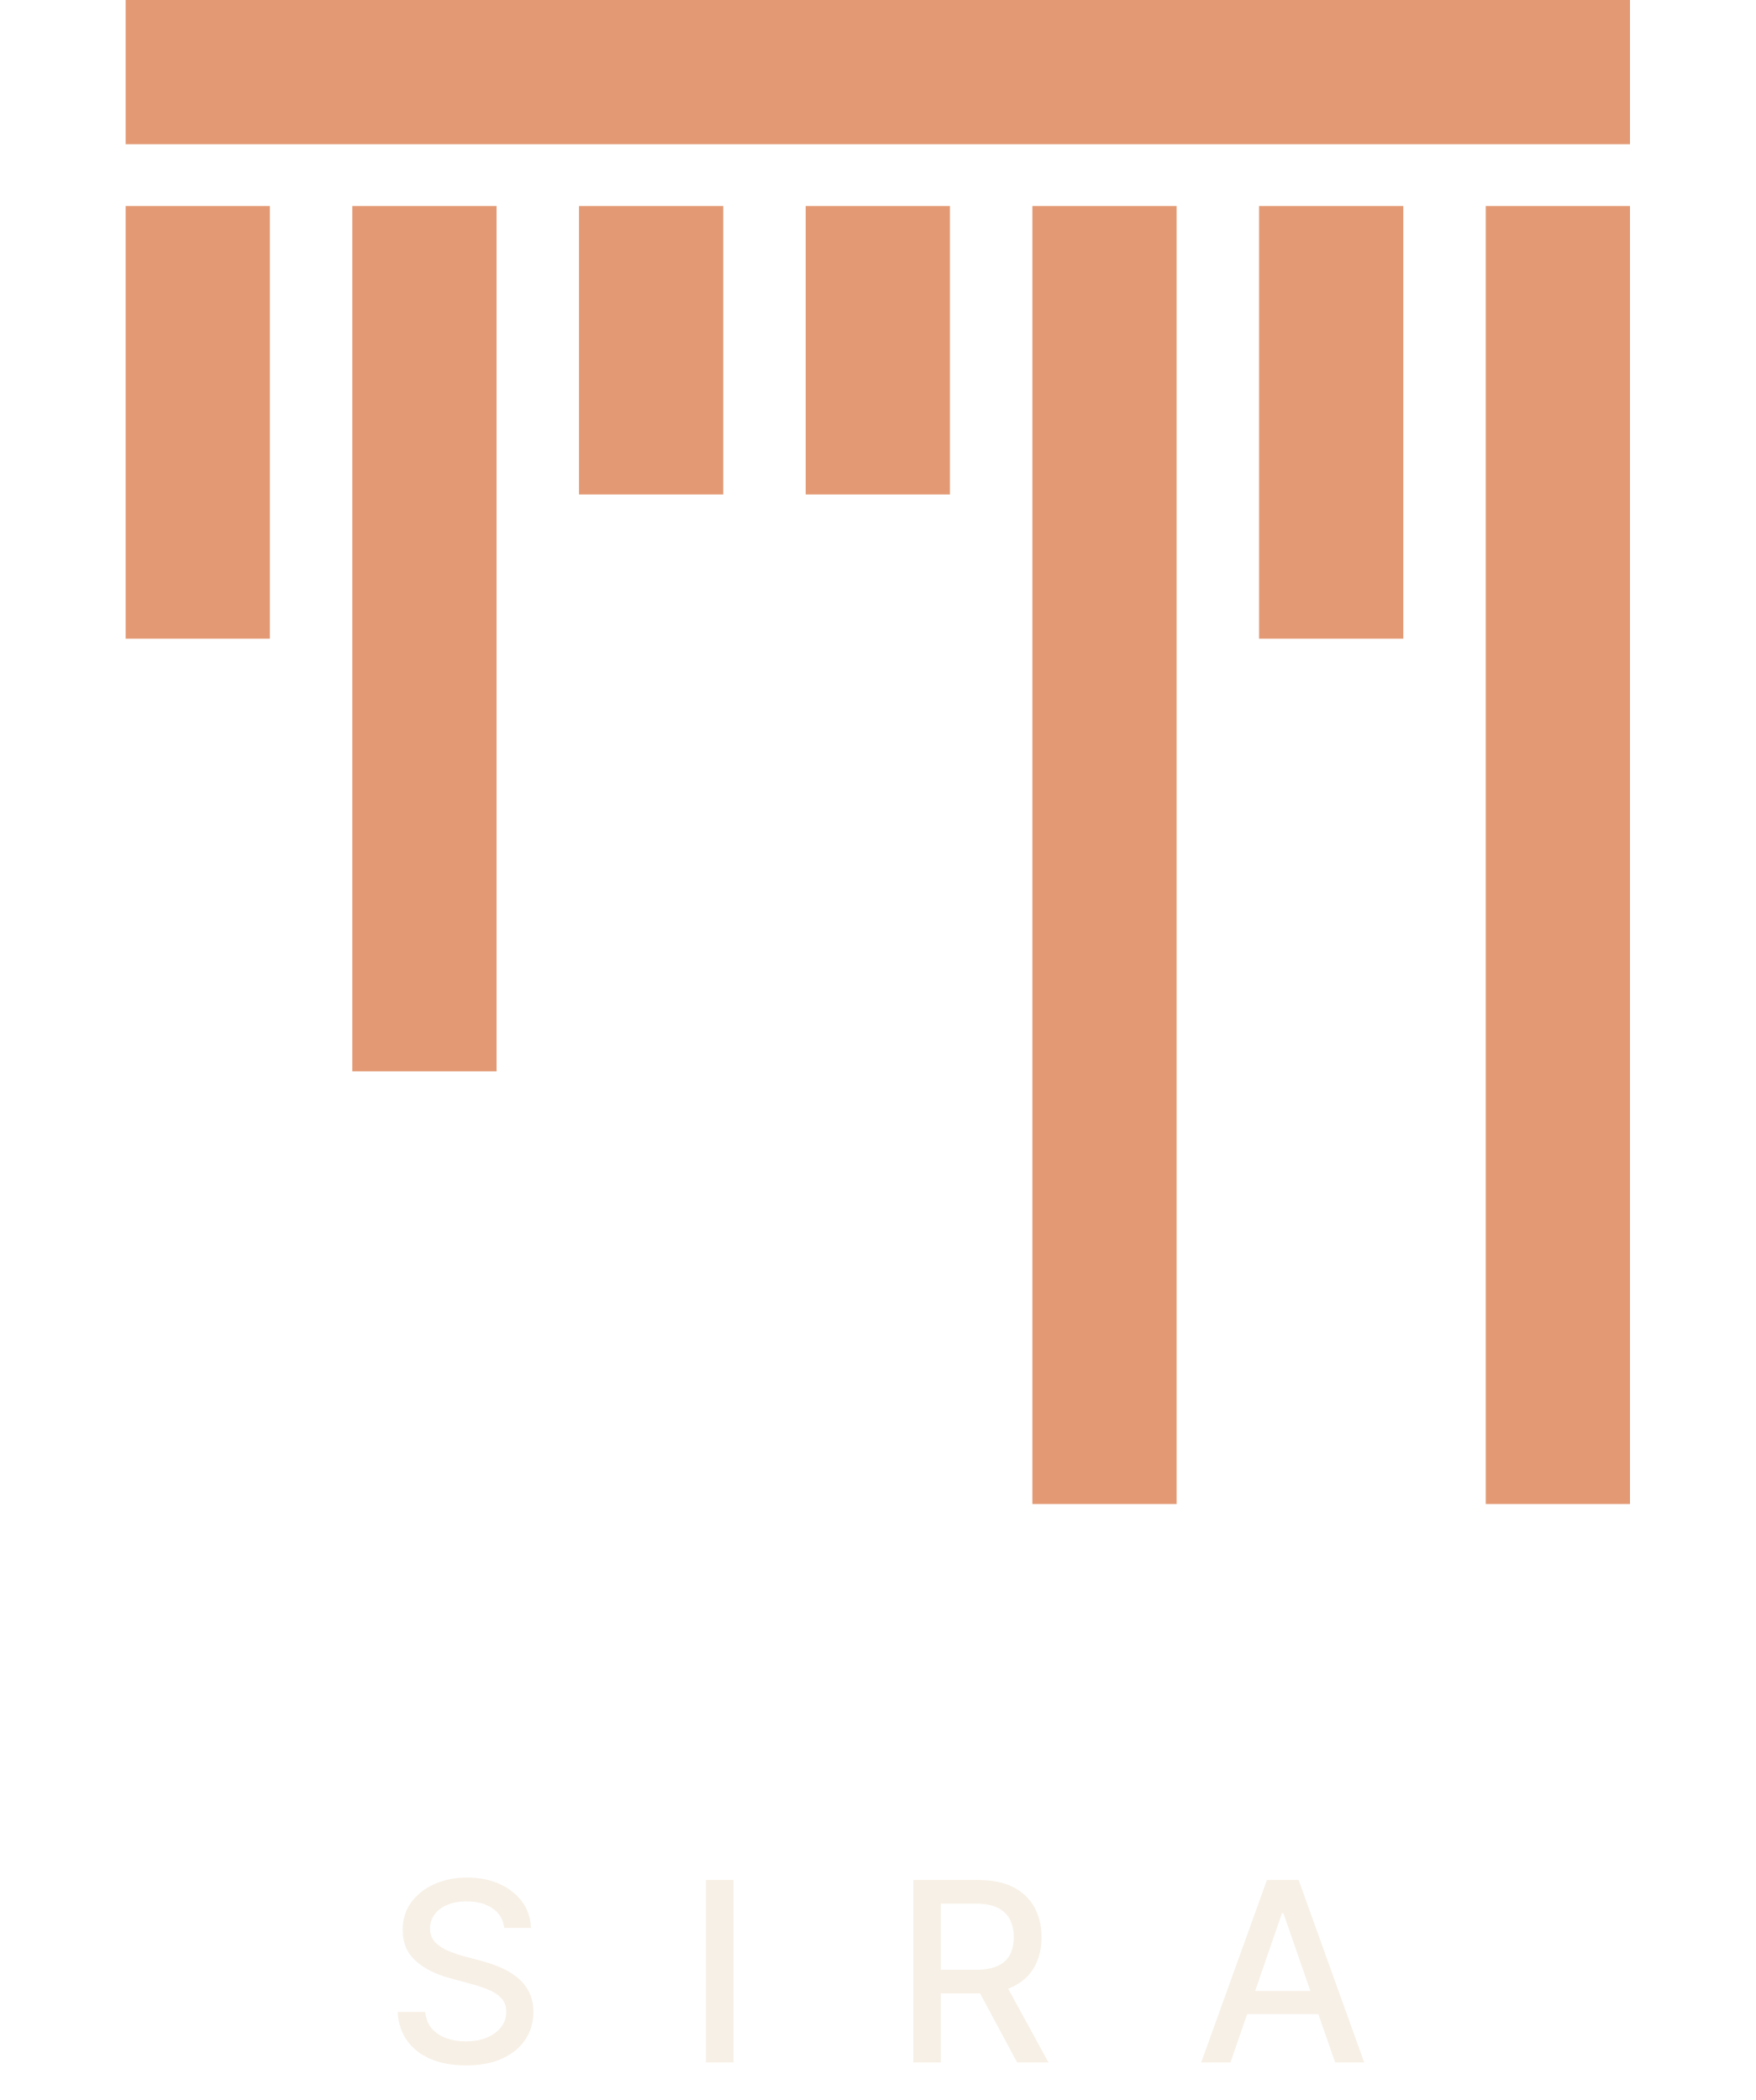
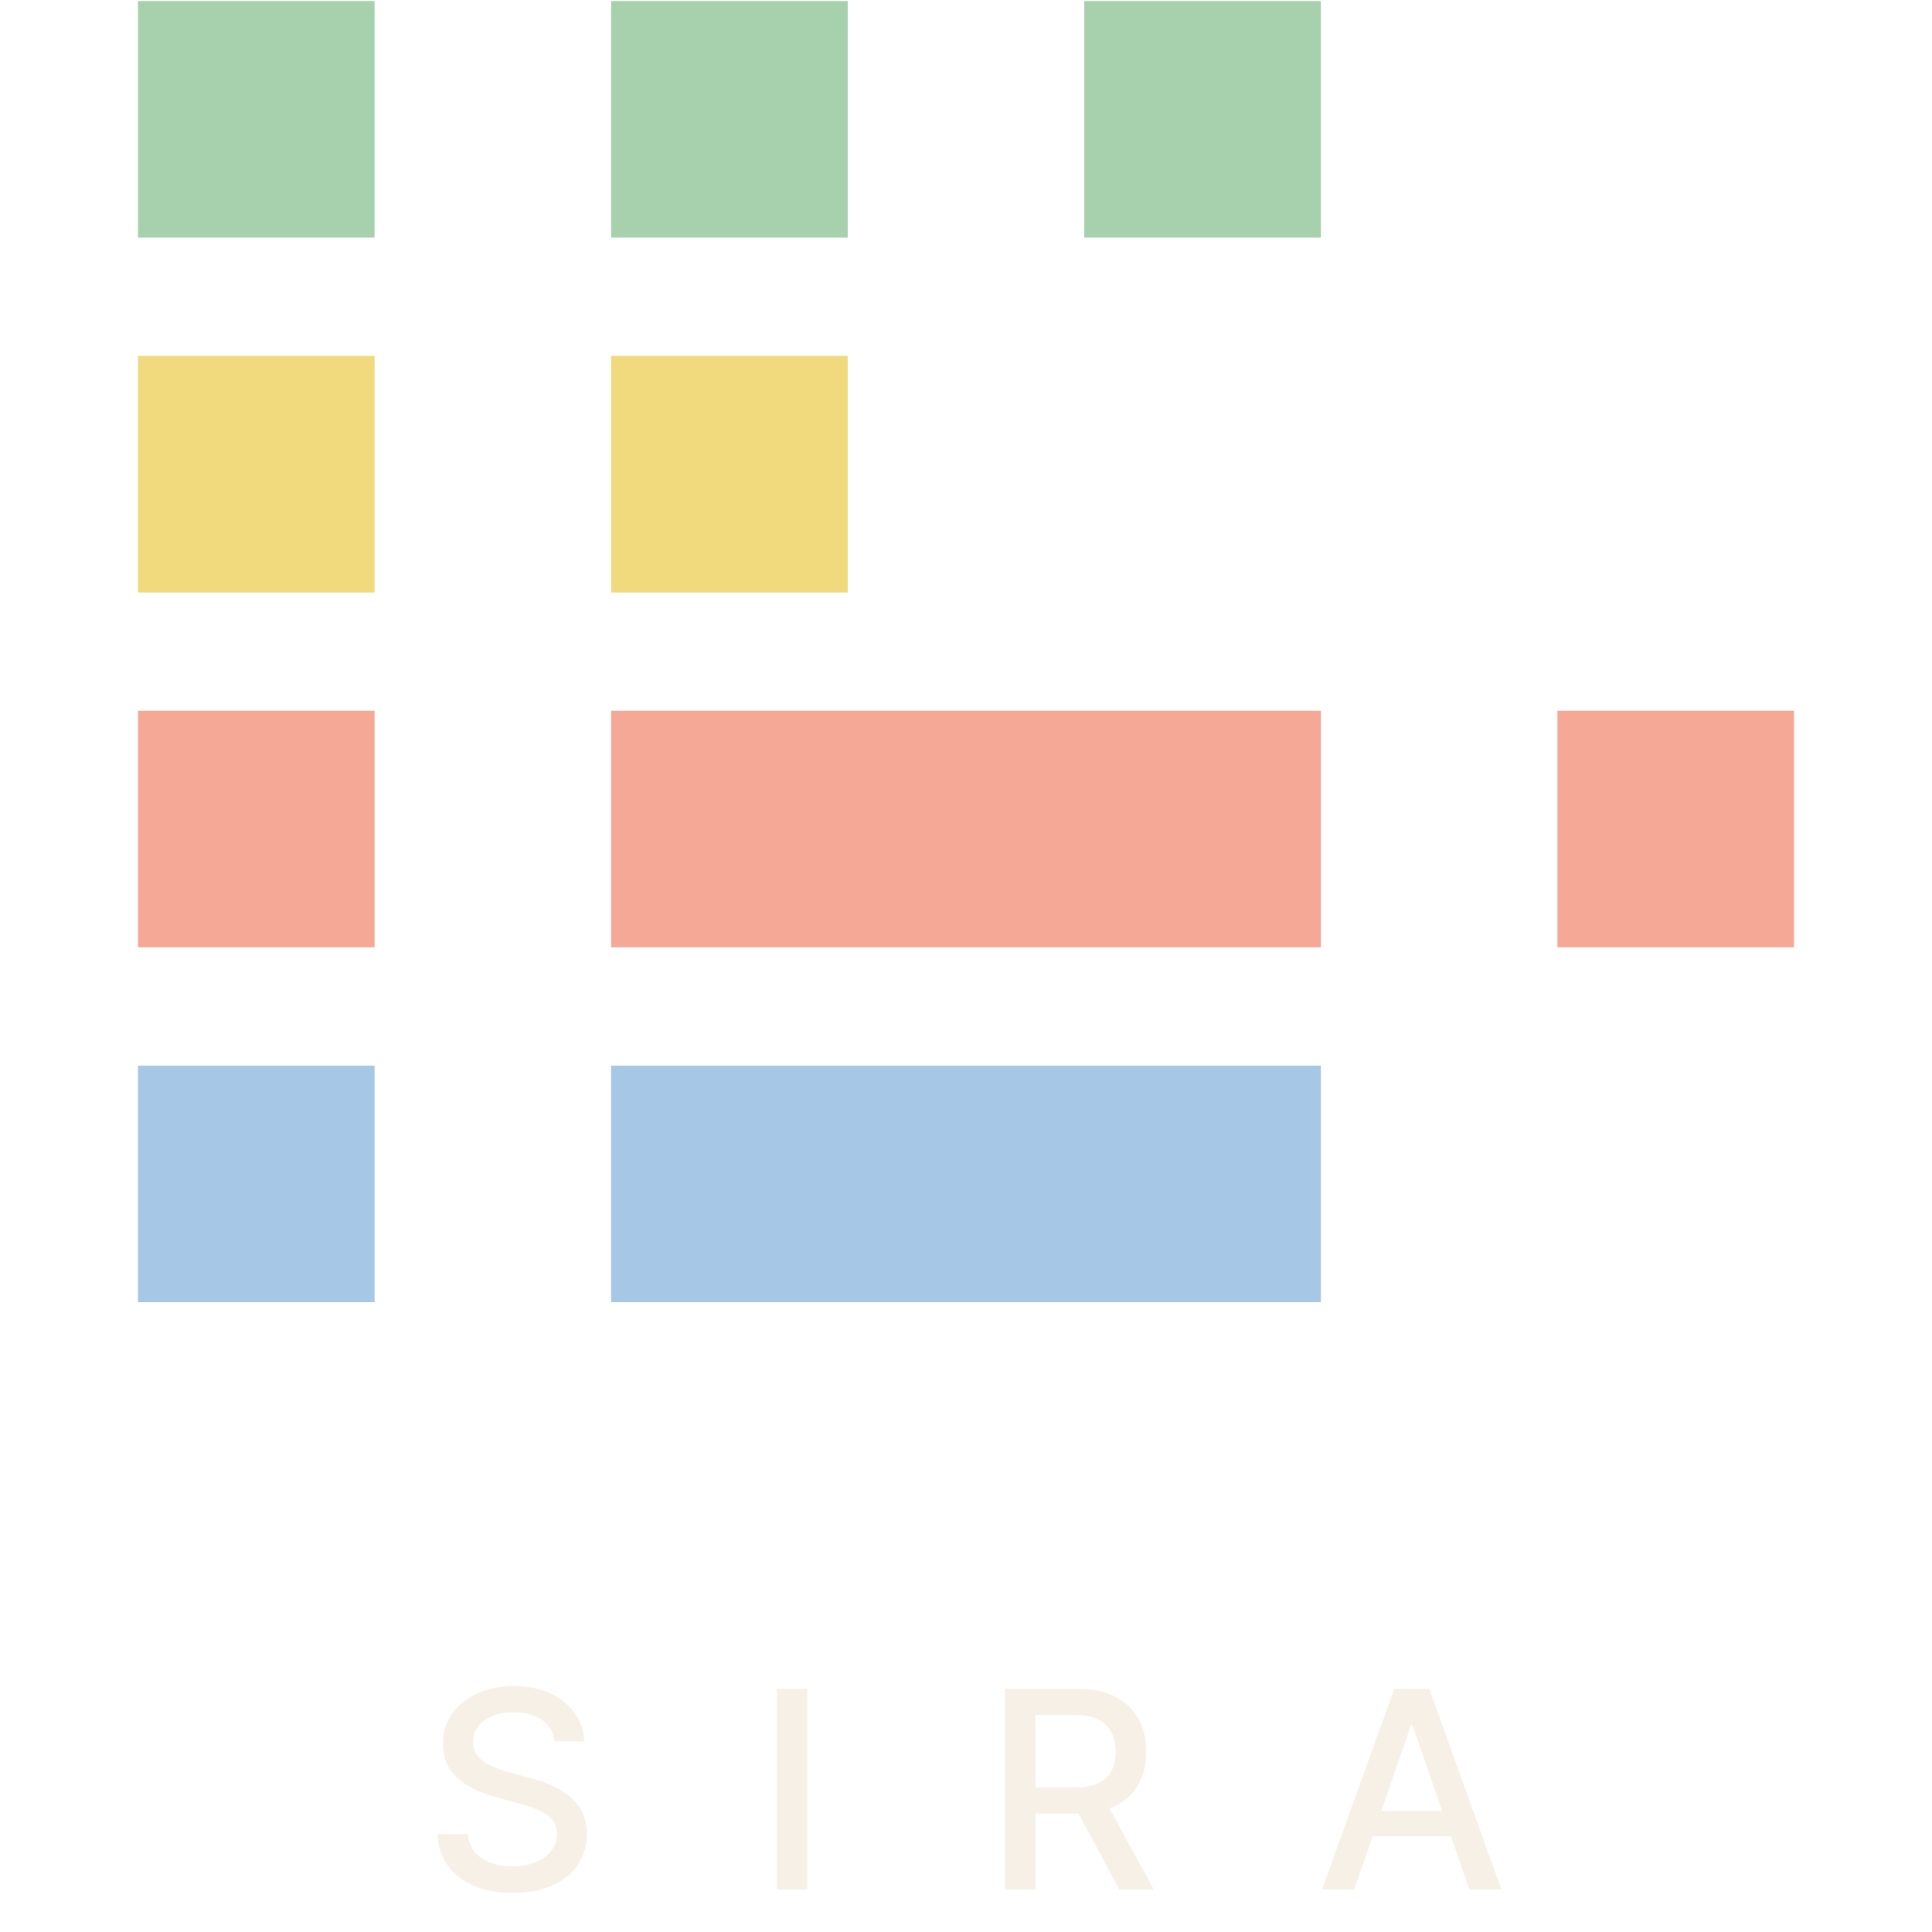
- <svg xmlns="http://www.w3.org/2000/svg" viewBox="0 0 280.0 335.1" width="280" height="335">
-   <path fill="#e39a74" d="M20.000 0.000h240.000v23.014h-240.000ZM20.000 32.877h23.014v69.041h-23.014ZM56.164 32.877h23.014v138.082h-23.014ZM92.329 32.877h23.014v46.027h-23.014ZM128.493 32.877h23.014v46.027h-23.014ZM164.658 32.877h23.014v207.123h-23.014ZM200.822 32.877h23.014v69.041h-23.014ZM236.986 32.877h23.014v207.123h-23.014Z" />
-   <path transform="translate(62.2 329.1)" fill="#f7f0e6" d="M12.086 0.477Q8.828 0.477 6.436 -0.553Q4.043 -1.582 2.691 -3.496Q1.34 -5.41 1.195 -8.047H5.602Q5.742 -6.469 6.635 -5.426Q7.527 -4.383 8.947 -3.867Q10.367 -3.352 12.063 -3.352Q13.926 -3.352 15.387 -3.945Q16.848 -4.539 17.686 -5.604Q18.523 -6.668 18.523 -8.094Q18.523 -9.383 17.783 -10.201Q17.043 -11.02 15.797 -11.555Q14.551 -12.09 12.992 -12.5L9.563 -13.437Q6.059 -14.383 4.029 -16.24Q2 -18.098 2 -21.141Q2 -23.648 3.355 -25.525Q4.711 -27.402 7.045 -28.447Q9.379 -29.492 12.289 -29.492Q15.246 -29.492 17.51 -28.451Q19.773 -27.41 21.084 -25.6Q22.395 -23.789 22.461 -21.469H18.195Q17.973 -23.473 16.338 -24.584Q14.703 -25.695 12.195 -25.695Q10.422 -25.695 9.109 -25.139Q7.797 -24.582 7.082 -23.605Q6.367 -22.629 6.367 -21.375Q6.367 -20.004 7.213 -19.143Q8.059 -18.281 9.287 -17.783Q10.516 -17.285 11.648 -16.977L14.469 -16.219Q15.856 -15.867 17.318 -15.277Q18.781 -14.688 20.041 -13.744Q21.301 -12.801 22.076 -11.402Q22.852 -10.004 22.852 -8.031Q22.852 -5.582 21.584 -3.658Q20.316 -1.734 17.914 -0.629Q15.512 0.477 12.086 0.477ZM54.777 -29.102V0.0H50.387V-29.102ZM83.469 0.0V-29.102H93.852Q97.234 -29.102 99.463 -27.936Q101.691 -26.77 102.807 -24.709Q103.922 -22.648 103.922 -19.969Q103.922 -17.297 102.809 -15.273Q101.695 -13.25 99.453 -12.133Q97.211 -11.016 93.828 -11.016H85.984V-14.773H93.414Q95.57 -14.773 96.91 -15.391Q98.25 -16.008 98.871 -17.168Q99.492 -18.328 99.492 -19.969Q99.492 -21.625 98.863 -22.828Q98.234 -24.031 96.895 -24.684Q95.555 -25.336 93.383 -25.336H87.859V0.0ZM100.023 0.0 92.977 -13.141H97.844L105.023 0.0ZM134.066 0.0H129.395L139.879 -29.102H144.941L155.395 0.0H150.754L142.512 -23.812H142.277ZM134.848 -11.391H149.957V-7.711H134.848Z" />
+ <svg xmlns="http://www.w3.org/2000/svg" viewBox="0 0 280.0 279.7" width="280" height="280">
+   <path fill="#a7d0ad" d="M20.000 0.000h34.286v34.286h-34.286ZM88.571 0.000h34.286v34.286h-34.286ZM157.143 0.000h34.286v34.286h-34.286Z" />
+   <path fill="#f1d97e" d="M20.000 51.429h34.286v34.286h-34.286ZM88.571 51.429h34.286v34.286h-34.286Z" />
+   <path fill="#f6a896" d="M20.000 102.857h34.286v34.286h-34.286ZM88.571 102.857h102.857v34.286h-102.857ZM225.714 102.857h34.286v34.286h-34.286Z" />
+   <path fill="#a6c8e6" d="M20.000 154.286h34.286v34.286h-34.286ZM88.571 154.286h102.857v34.286h-102.857Z" />
+   <path transform="translate(62.2 273.7)" fill="#f7f0e6" d="M12.086 0.477Q8.828 0.477 6.436 -0.553Q4.043 -1.582 2.691 -3.496Q1.34 -5.41 1.195 -8.047H5.602Q5.742 -6.469 6.635 -5.426Q7.527 -4.383 8.947 -3.867Q10.367 -3.352 12.063 -3.352Q13.926 -3.352 15.387 -3.945Q16.848 -4.539 17.686 -5.604Q18.523 -6.668 18.523 -8.094Q18.523 -9.383 17.783 -10.201Q17.043 -11.02 15.797 -11.555Q14.551 -12.09 12.992 -12.5L9.563 -13.437Q6.059 -14.383 4.029 -16.24Q2 -18.098 2 -21.141Q2 -23.648 3.355 -25.525Q4.711 -27.402 7.045 -28.447Q9.379 -29.492 12.289 -29.492Q15.246 -29.492 17.51 -28.451Q19.773 -27.41 21.084 -25.6Q22.395 -23.789 22.461 -21.469H18.195Q17.973 -23.473 16.338 -24.584Q14.703 -25.695 12.195 -25.695Q10.422 -25.695 9.109 -25.139Q7.797 -24.582 7.082 -23.605Q6.367 -22.629 6.367 -21.375Q6.367 -20.004 7.213 -19.143Q8.059 -18.281 9.287 -17.783Q10.516 -17.285 11.648 -16.977L14.469 -16.219Q15.856 -15.867 17.318 -15.277Q18.781 -14.688 20.041 -13.744Q21.301 -12.801 22.076 -11.402Q22.852 -10.004 22.852 -8.031Q22.852 -5.582 21.584 -3.658Q20.316 -1.734 17.914 -0.629Q15.512 0.477 12.086 0.477ZM54.777 -29.102V0.0H50.387V-29.102ZM83.469 0.0V-29.102H93.852Q97.234 -29.102 99.463 -27.936Q101.691 -26.77 102.807 -24.709Q103.922 -22.648 103.922 -19.969Q103.922 -17.297 102.809 -15.273Q101.695 -13.25 99.453 -12.133Q97.211 -11.016 93.828 -11.016H85.984V-14.773H93.414Q95.57 -14.773 96.91 -15.391Q98.25 -16.008 98.871 -17.168Q99.492 -18.328 99.492 -19.969Q99.492 -21.625 98.863 -22.828Q98.234 -24.031 96.895 -24.684Q95.555 -25.336 93.383 -25.336H87.859V0.0ZM100.023 0.0 92.977 -13.141H97.844L105.023 0.0ZM134.066 0.0H129.395L139.879 -29.102H144.941L155.395 0.0H150.754L142.512 -23.812H142.277ZM134.848 -11.391H149.957V-7.711H134.848Z" />
</svg>
